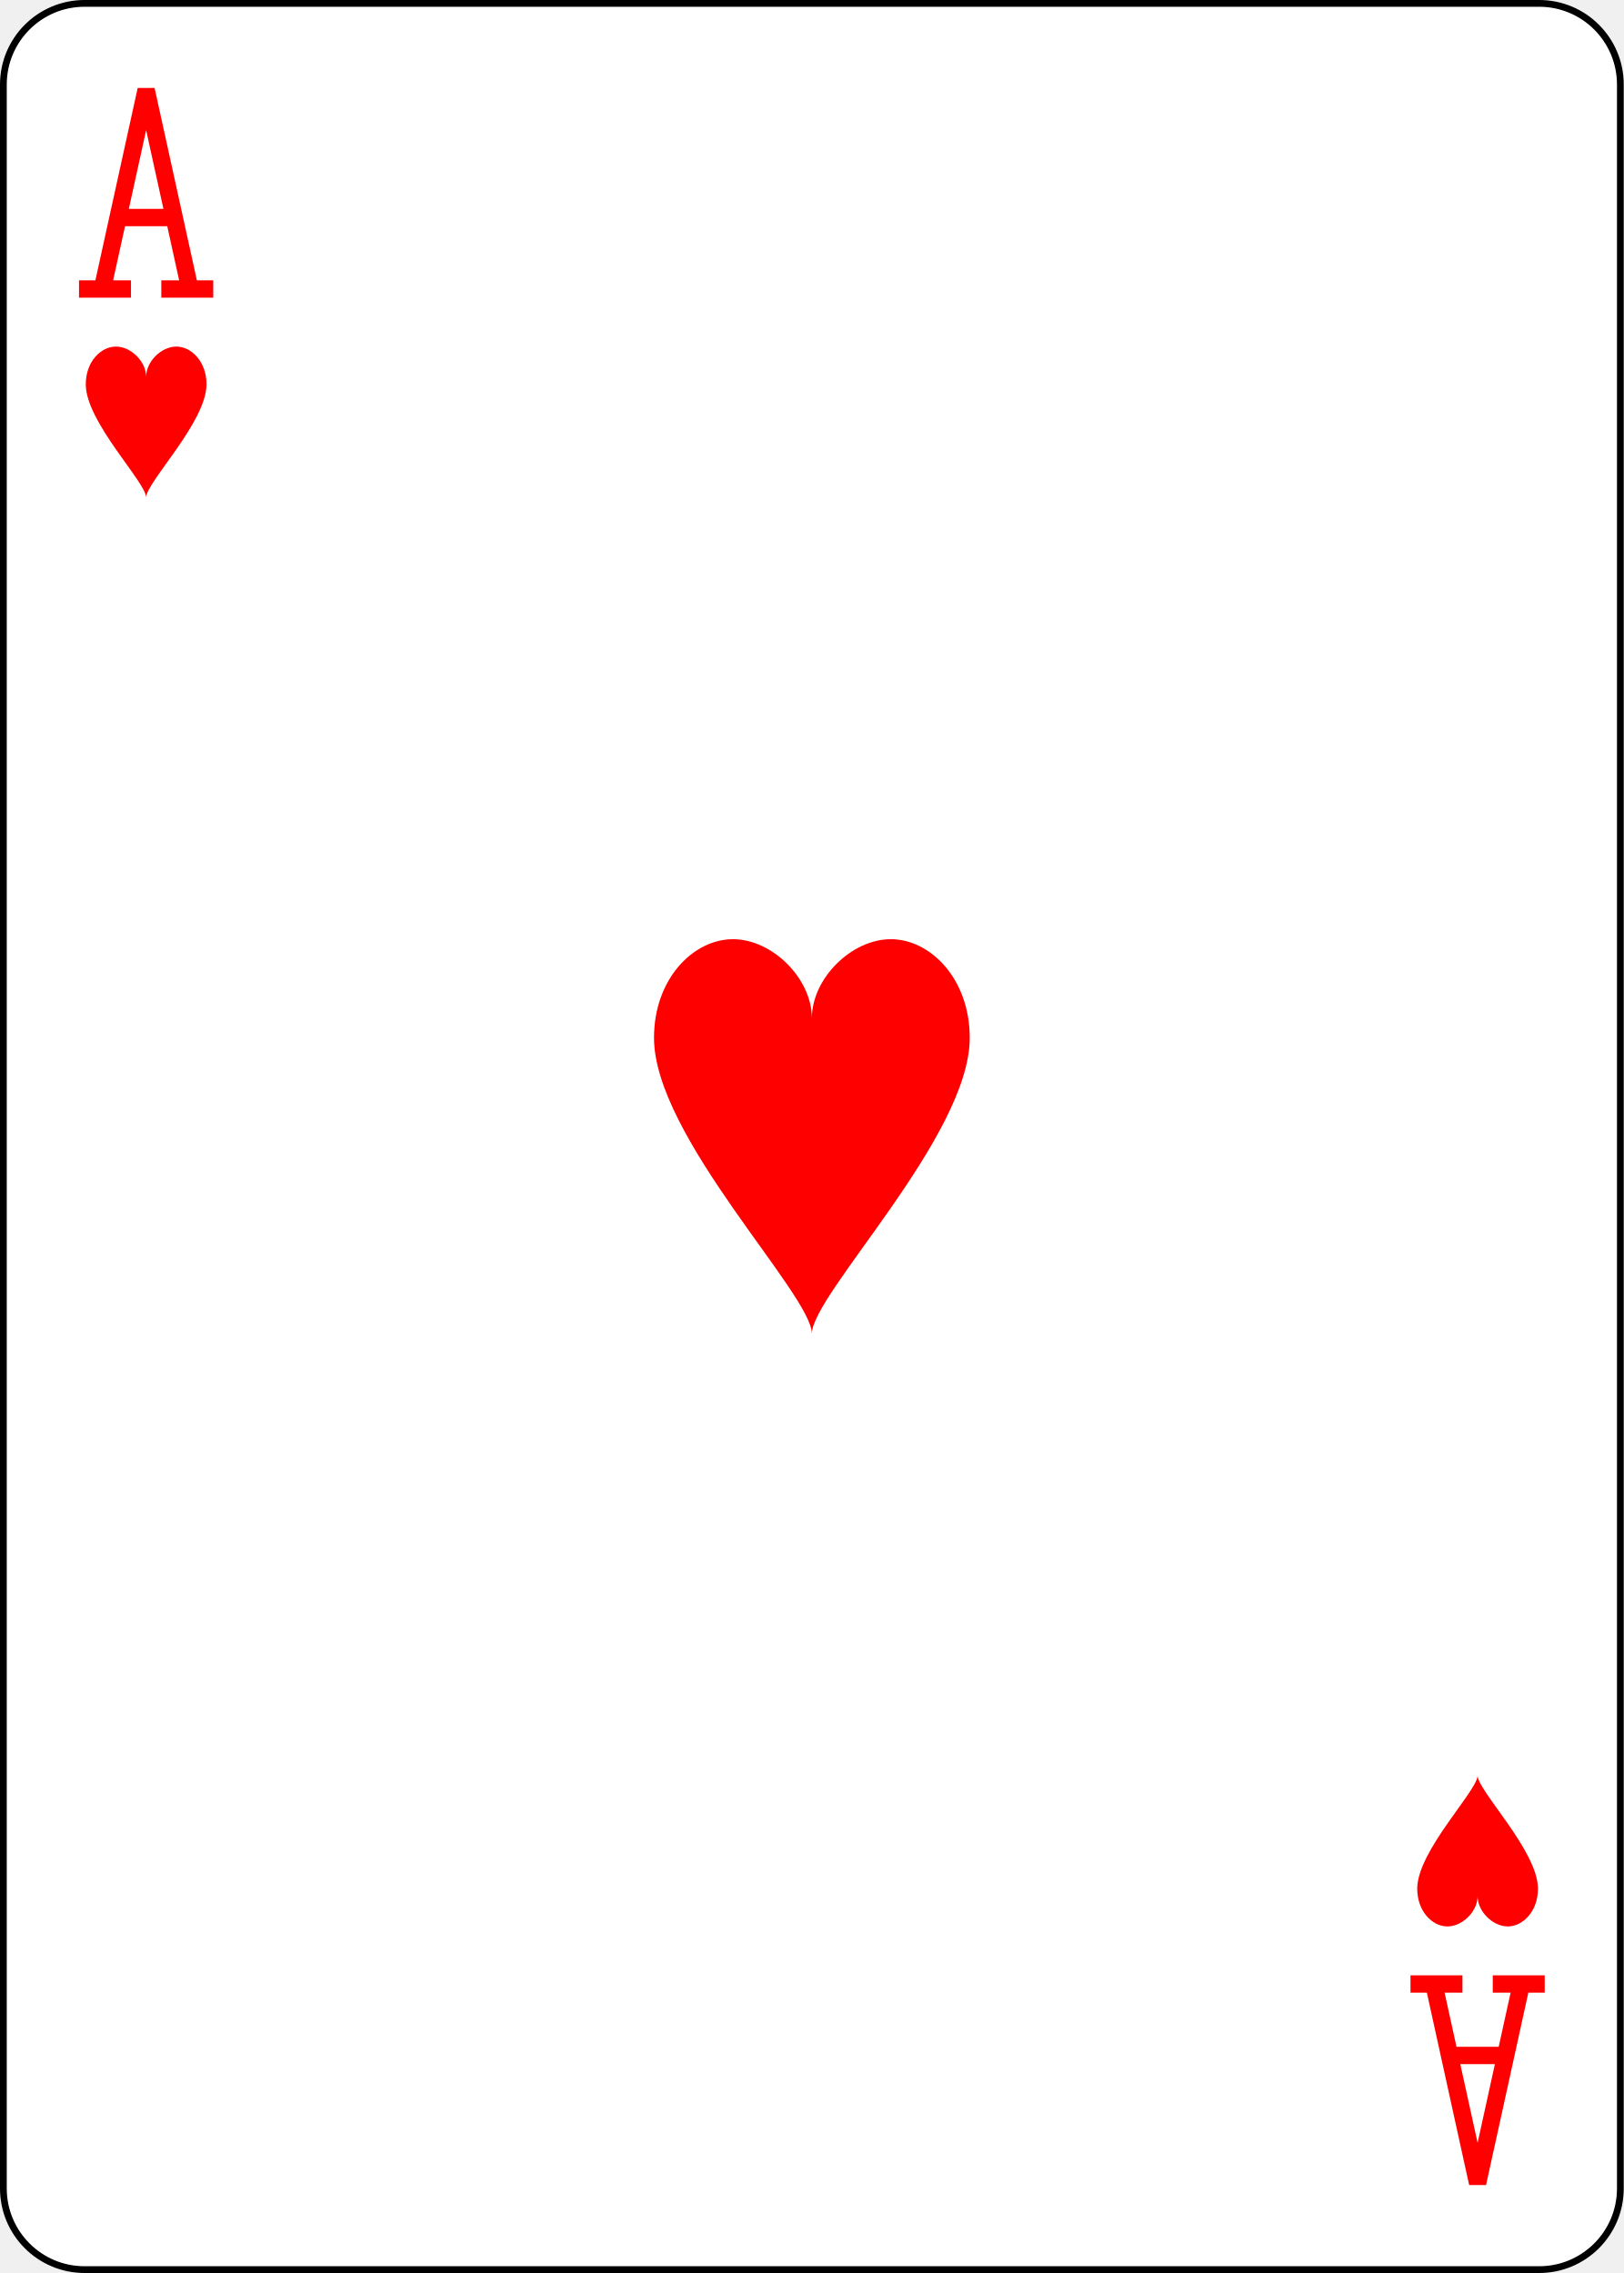
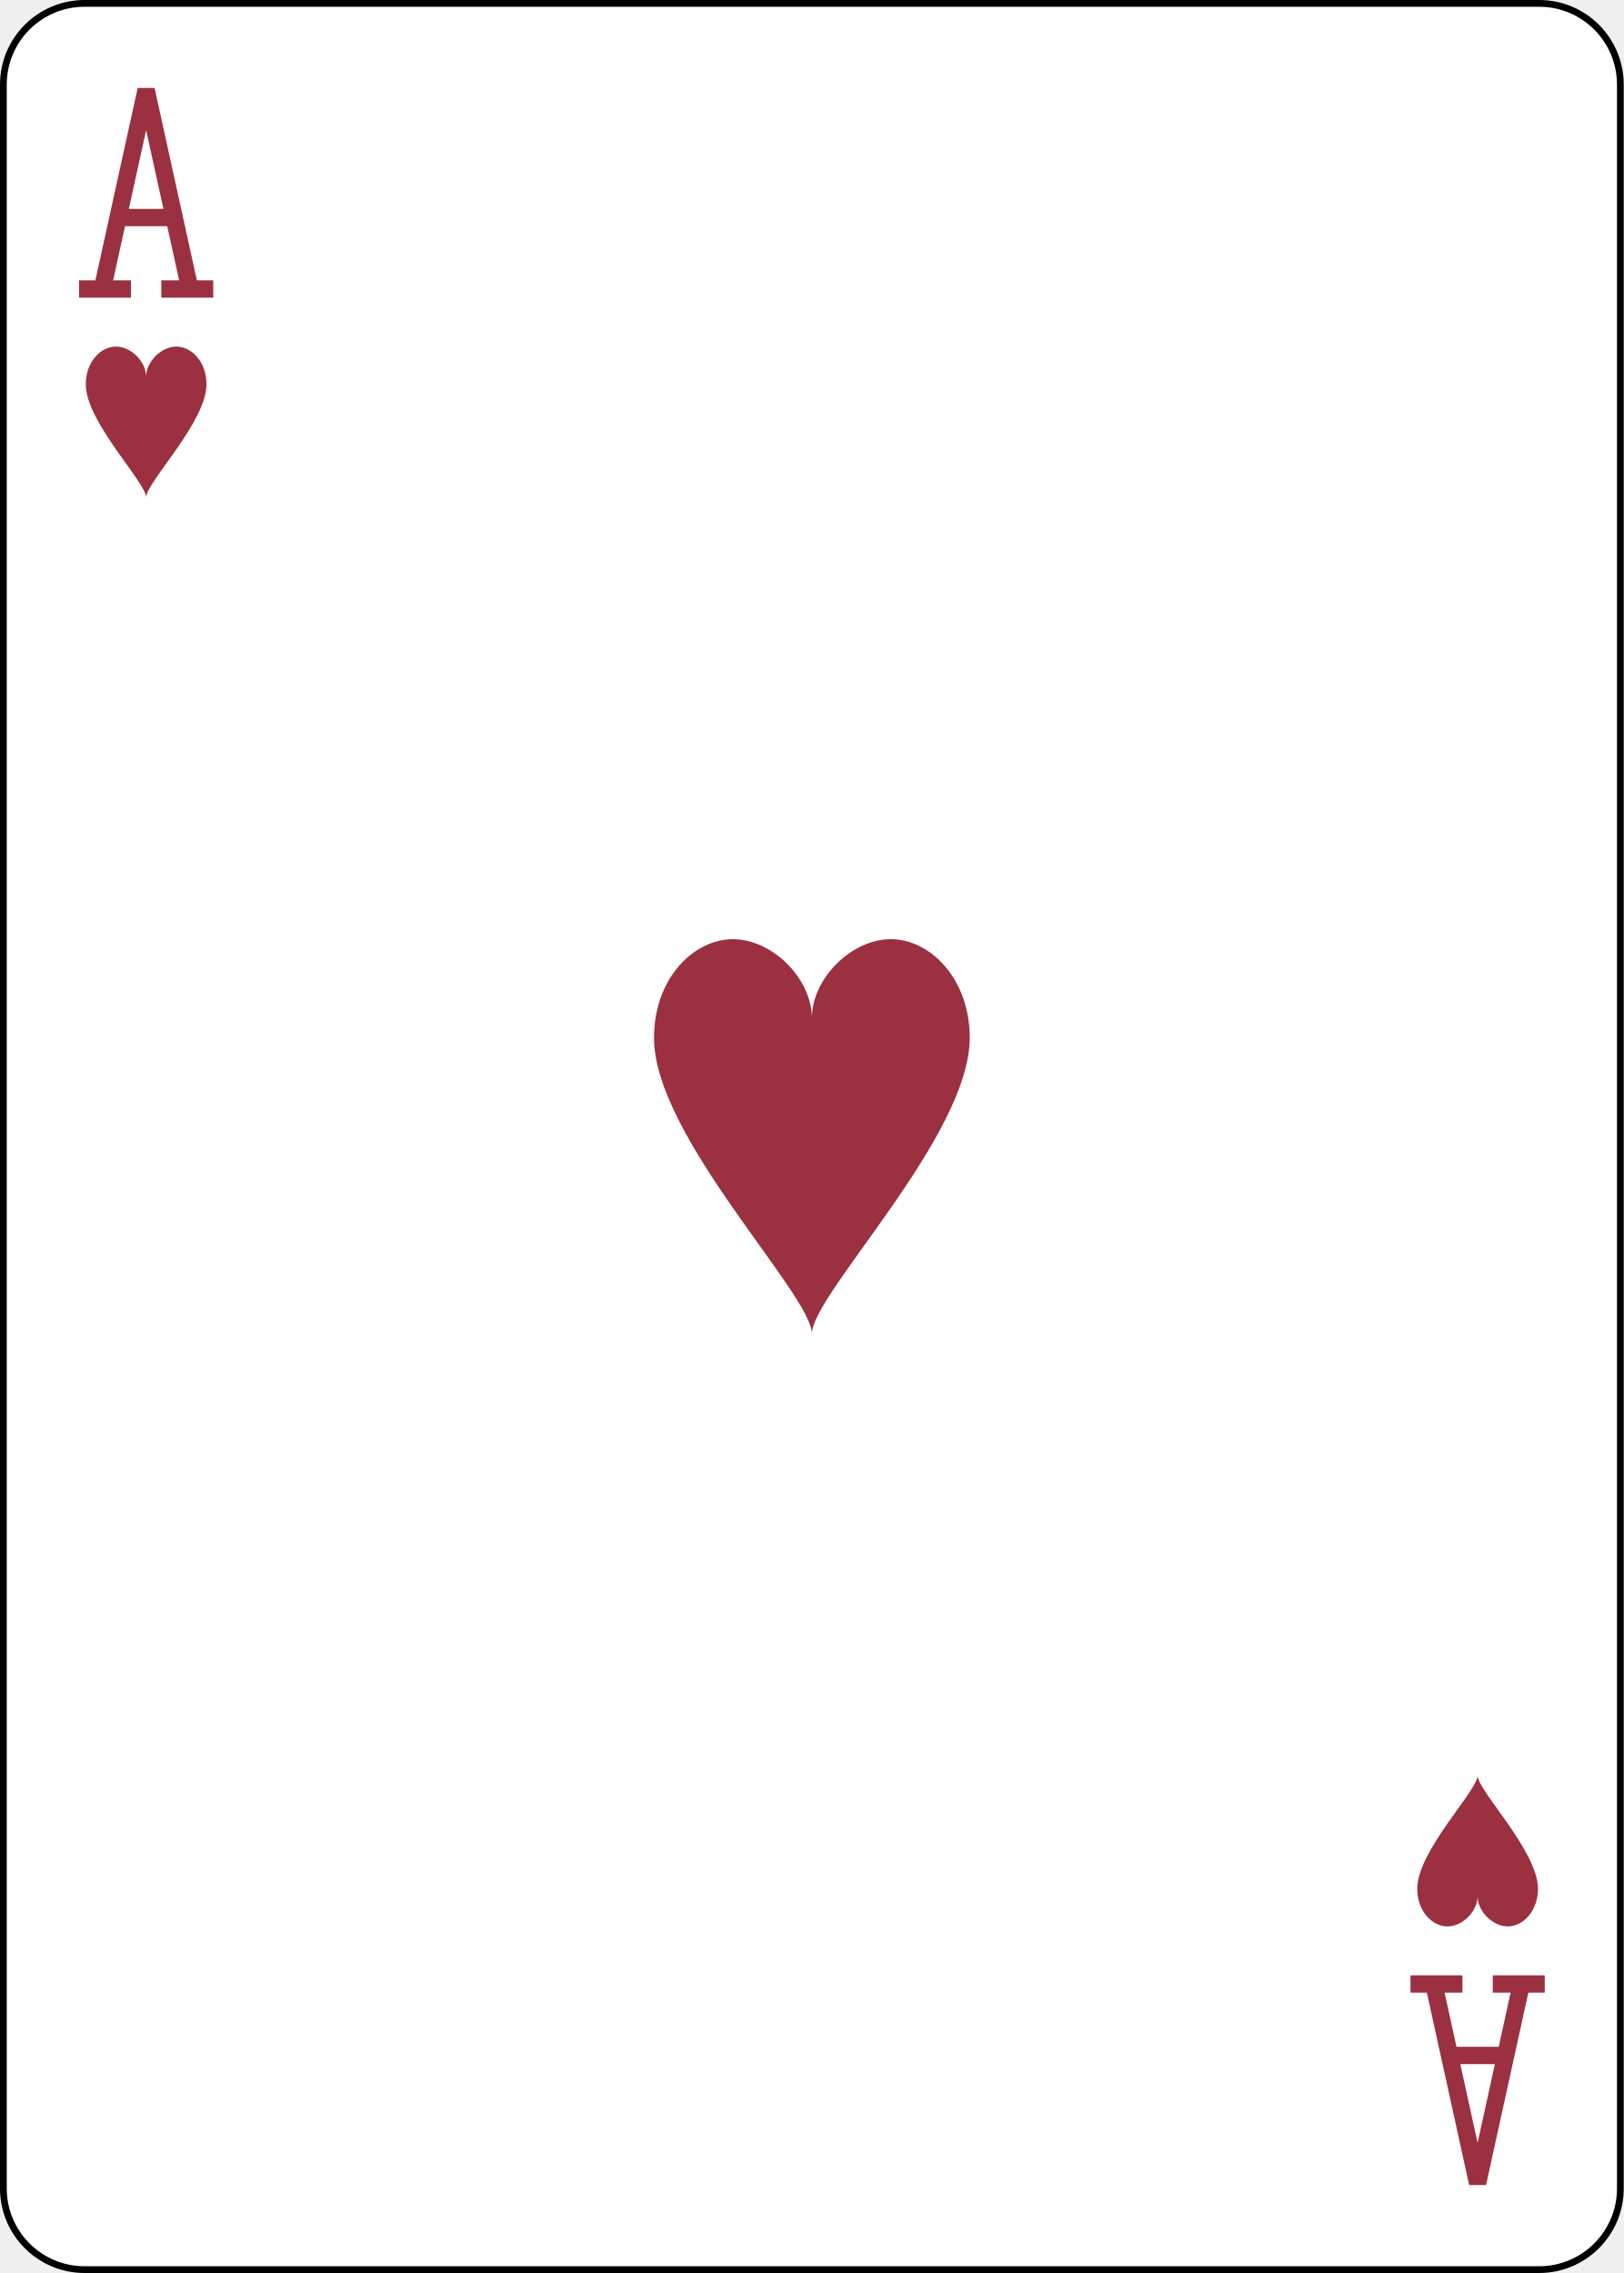
<svg xmlns="http://www.w3.org/2000/svg" xmlns:xlink="http://www.w3.org/1999/xlink" class="card" face="AH" height="3.5in" preserveAspectRatio="none" viewBox="-120 -168 240 336" width="2.5in">
  <defs>
    <symbol id="VHA" viewBox="-500 -500 1000 1000" preserveAspectRatio="xMinYMid">
-       <path d="M-270 460L-110 460M-200 450L0 -460L200 450M110 460L270 460M-120 130L120 130" stroke="red" stroke-width="80" stroke-linecap="square" stroke-miterlimit="1.5" fill="none" />
+       <path d="M-270 460L-110 460M-200 450L0 -460L200 450M110 460L270 460M-120 130L120 130" stroke="#9b3040" stroke-width="80" stroke-linecap="square" stroke-miterlimit="1.5" fill="none" />
    </symbol>
    <symbol id="SHA" viewBox="-600 -600 1200 1200" preserveAspectRatio="xMinYMid">
-       <path d="M0 -300C0 -400 100 -500 200 -500C300 -500 400 -400 400 -250C400 0 0 400 0 500C0 400 -400 0 -400 -250C-400 -400 -300 -500 -200 -500C-100 -500 0 -400 -0 -300Z" fill="red" />
+       <path d="M0 -300C0 -400 100 -500 200 -500C300 -500 400 -400 400 -250C400 0 0 400 0 500C0 400 -400 0 -400 -250C-400 -400 -300 -500 -200 -500C-100 -500 0 -400 -0 -300Z" fill="#9b3040" />
    </symbol>
  </defs>
  <rect width="239" height="335" x="-119.5" y="-167.5" rx="12" ry="12" fill="white" stroke="black" />
  <use xlink:href="#SHA" height="70" width="70" x="-35" y="-35" />
  <use xlink:href="#VHA" height="32" width="32" x="-114.4" y="-156" />
  <use xlink:href="#SHA" height="26.769" width="26.769" x="-111.784" y="-119" />
  <g transform="rotate(180)">
    <use xlink:href="#VHA" height="32" width="32" x="-114.4" y="-156" />
    <use xlink:href="#SHA" height="26.769" width="26.769" x="-111.784" y="-119" />
  </g>
</svg>
